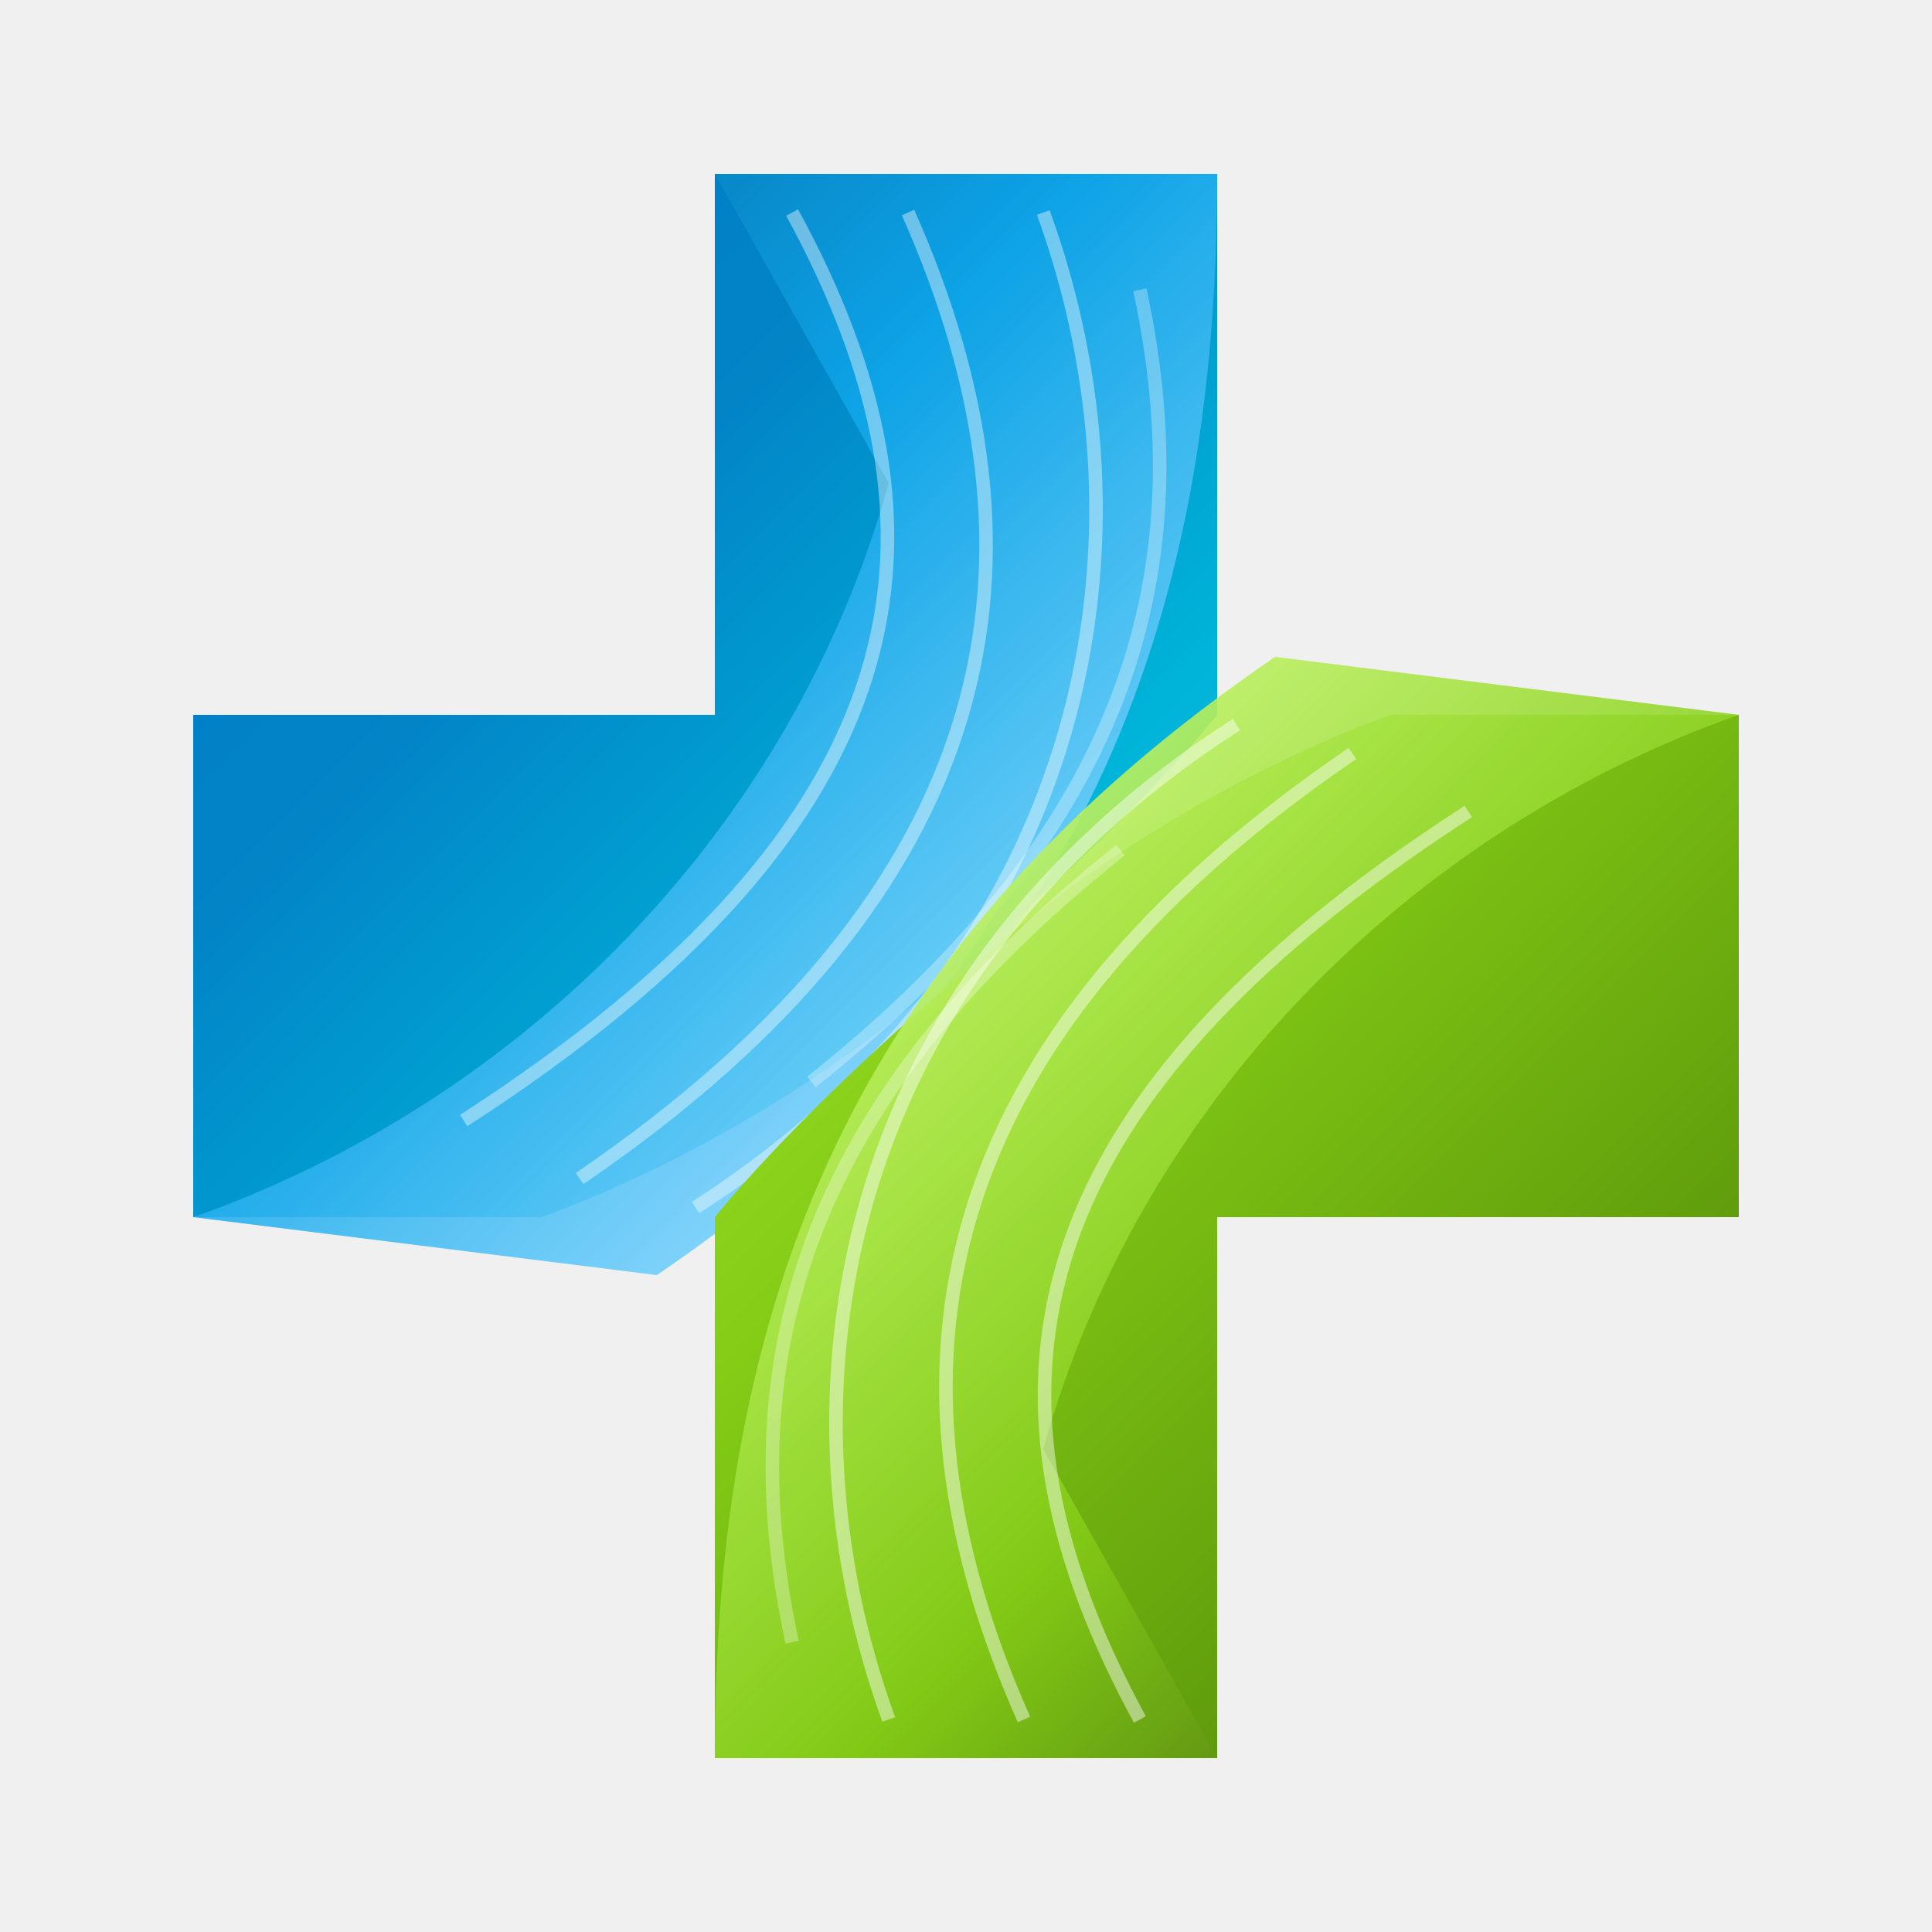
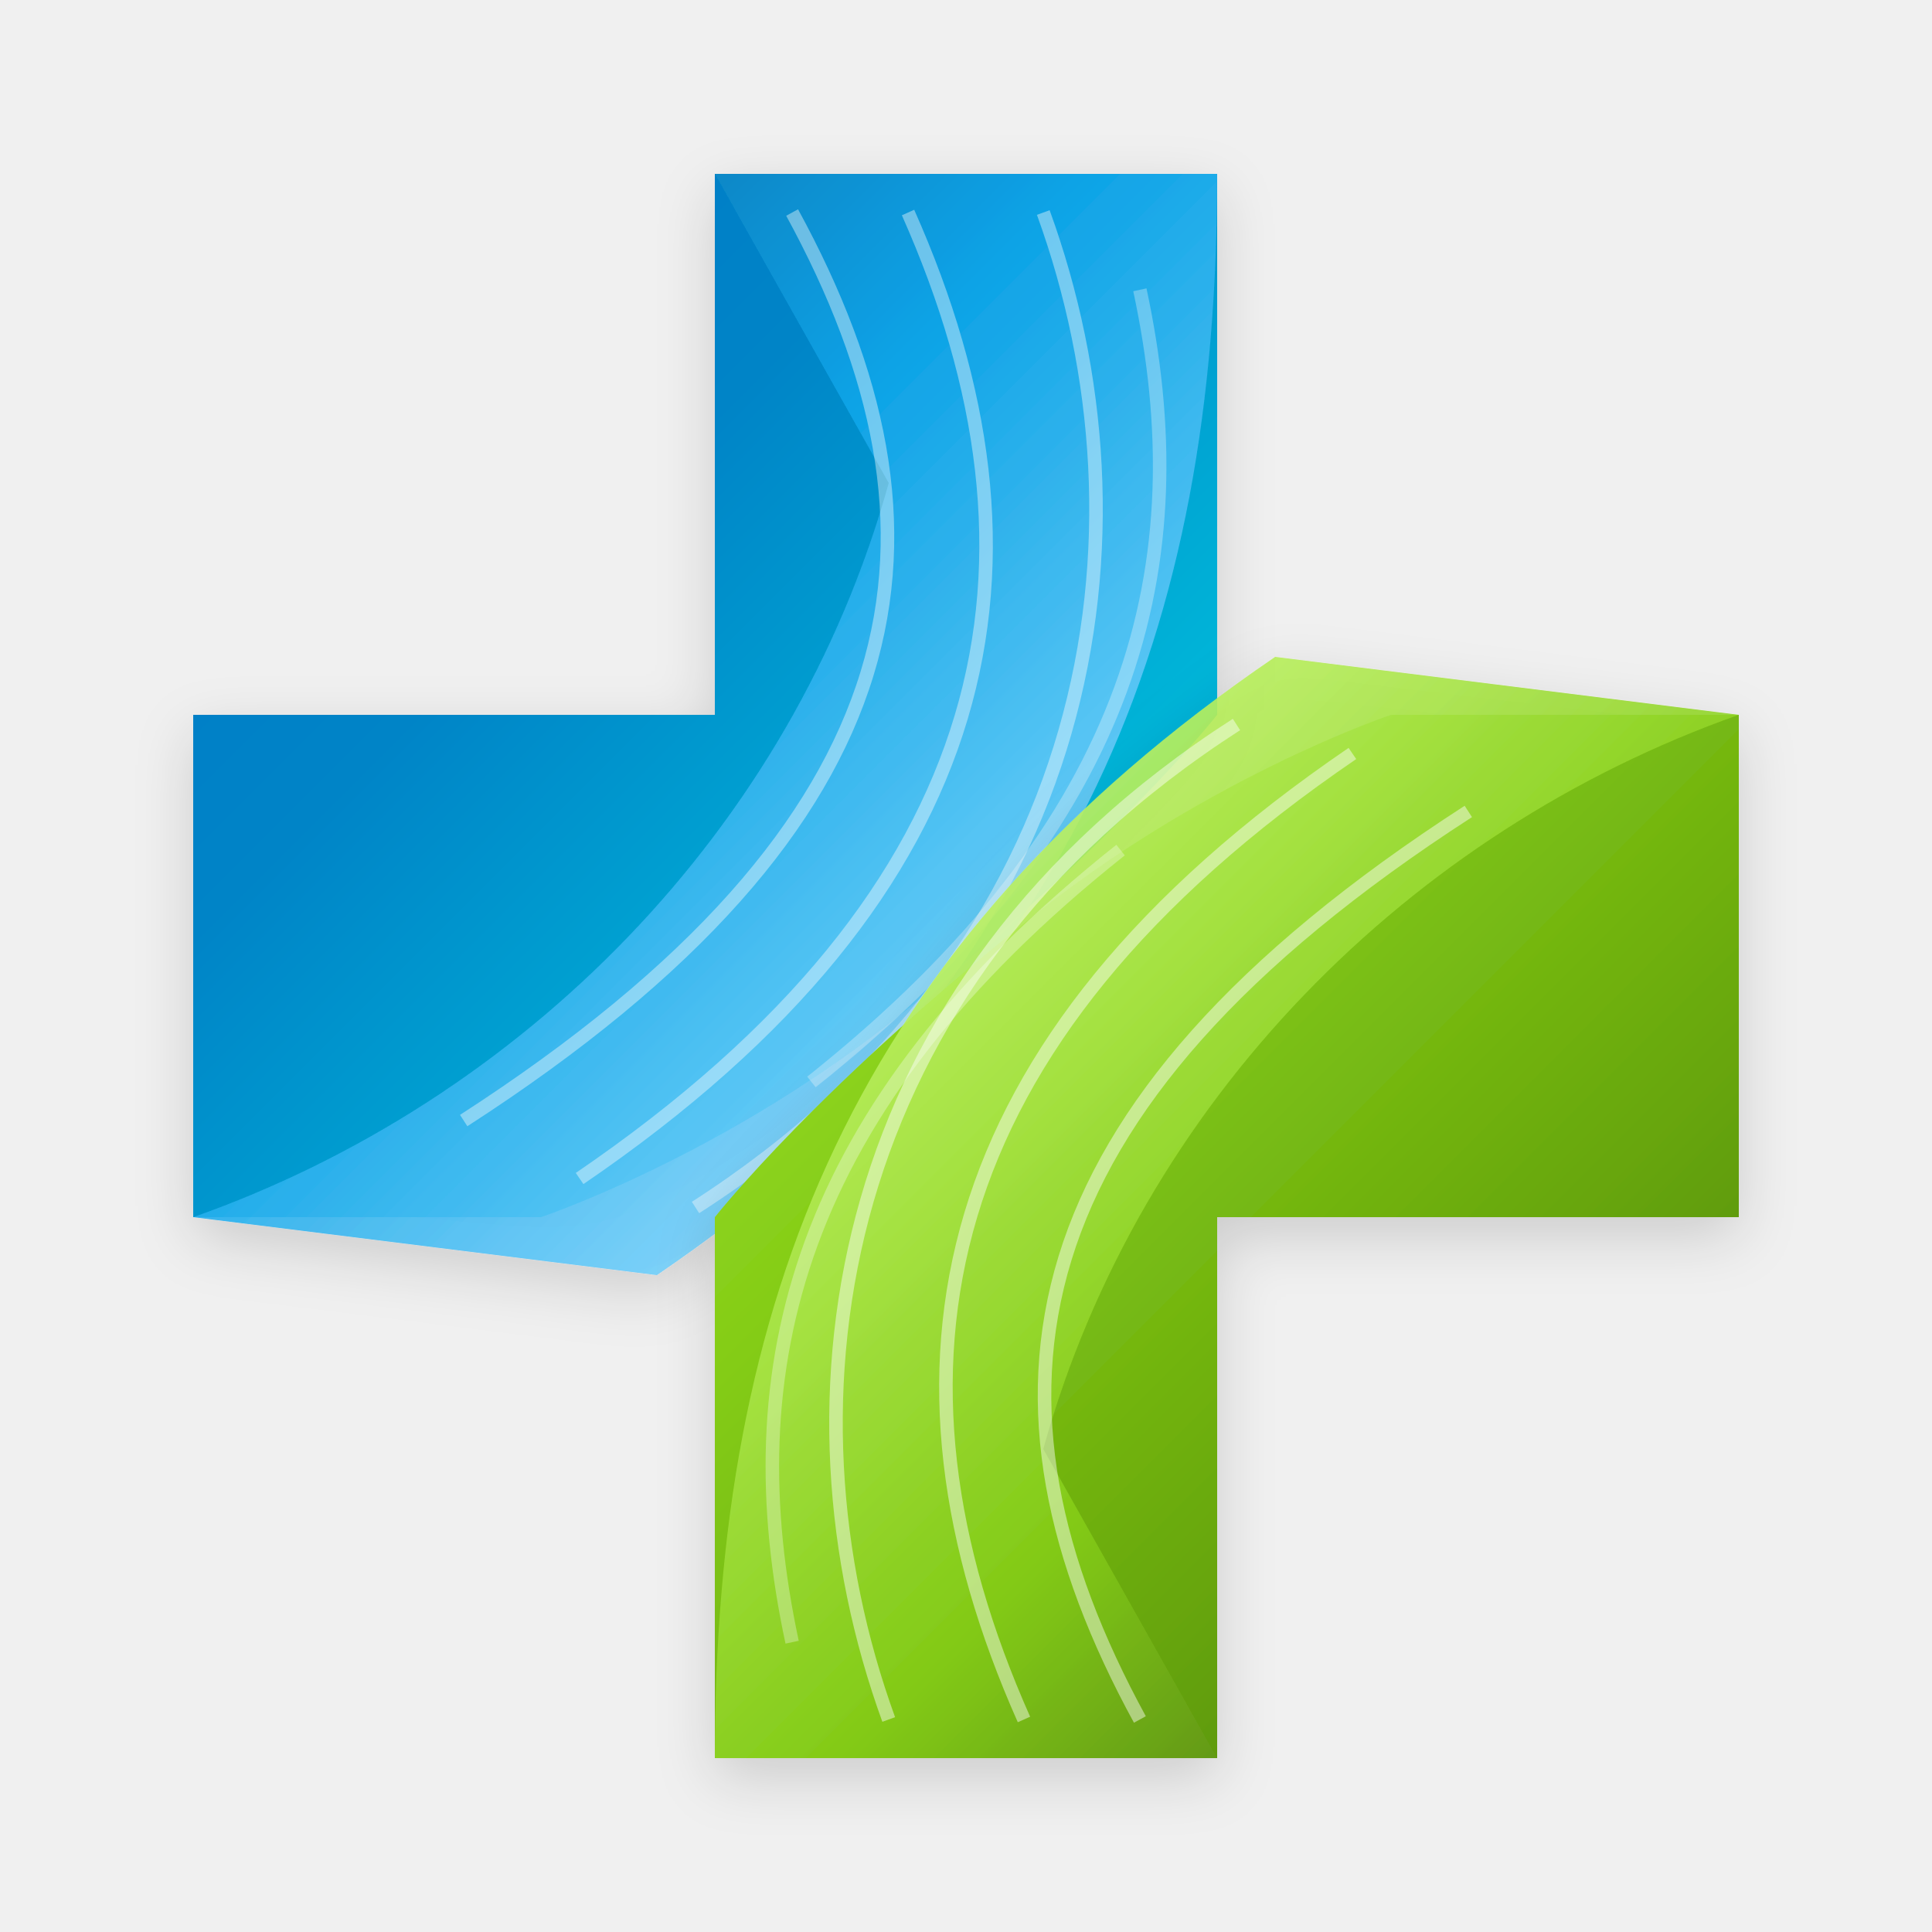
<svg xmlns="http://www.w3.org/2000/svg" width="200" height="200" viewBox="0 0 200 200" fill="none">
  <defs>
    <linearGradient id="tmBlueGrad" x1="20" y1="20" x2="130" y2="130" gradientUnits="userSpaceOnUse">
      <stop offset="0%" stop-color="#0077c8" />
      <stop offset="35%" stop-color="#0284c7" />
      <stop offset="70%" stop-color="#00b4d8" />
      <stop offset="100%" stop-color="#38bdf8" />
    </linearGradient>
    <linearGradient id="tmBlueHighlight" x1="30" y1="20" x2="110" y2="100" gradientUnits="userSpaceOnUse">
      <stop offset="0%" stop-color="#0369a1" />
      <stop offset="50%" stop-color="#0ea5e9" />
      <stop offset="100%" stop-color="#7dd3fc" />
    </linearGradient>
    <linearGradient id="tmGreenGrad" x1="180" y1="180" x2="70" y2="70" gradientUnits="userSpaceOnUse">
      <stop offset="0%" stop-color="#4d7c0f" />
      <stop offset="30%" stop-color="#65a30d" />
      <stop offset="65%" stop-color="#84cc16" />
      <stop offset="100%" stop-color="#a3e635" />
    </linearGradient>
    <linearGradient id="tmGreenHighlight" x1="170" y1="180" x2="90" y2="100" gradientUnits="userSpaceOnUse">
      <stop offset="0%" stop-color="#3f6212" />
      <stop offset="50%" stop-color="#84cc16" />
      <stop offset="100%" stop-color="#bef264" />
    </linearGradient>
+     <filter id="tmLogoGlow" x="-10%" y="-10%" width="120%" height="120%" filterUnits="userSpaceOnUse">
+       <feDropShadow dx="0" dy="2" stdDeviation="3" flood-opacity="0.15" />
+     </filter>
  </defs>
-   <g>
+   <g filter="url(#tmLogoGlow)">
    <path d="M 74 18 L 126 18 L 126 74 C 126 74, 115 88, 92 106 C 74 120, 56 126, 56 126 L 20 126 L 20 74 L 74 74 Z" fill="url(#tmBlueGrad)" />
    <path d="M 126 18 C 126 65, 112 102, 68 132 L 20 126 C 54 114, 82 86, 92 50 L 74 18 Z" fill="url(#tmBlueHighlight)" opacity="0.9" />
    <path d="M 82 22 C 100 55, 96 85, 48 116" stroke="#ffffff" stroke-width="1.4" stroke-opacity="0.4" fill="none" />
    <path d="M 94 22 C 110 58, 104 92, 60 122" stroke="#ffffff" stroke-width="1.4" stroke-opacity="0.4" fill="none" />
    <path d="M 108 22 C 120 55, 114 98, 72 125" stroke="#ffffff" stroke-width="1.4" stroke-opacity="0.4" fill="none" />
    <path d="M 118 30 C 124 58, 118 85, 84 112" stroke="#ffffff" stroke-width="1.4" stroke-opacity="0.3" fill="none" />
  </g>
-   <g>
+   <g filter="url(#tmLogoGlow)">
    <path d="M 126 182 L 74 182 L 74 126 C 74 126, 85 112, 108 94 C 126 80, 144 74, 144 74 L 180 74 L 180 126 L 126 126 Z" fill="url(#tmGreenGrad)" />
    <path d="M 74 182 C 74 135, 88 98, 132 68 L 180 74 C 146 86, 118 114, 108 150 L 126 182 Z" fill="url(#tmGreenHighlight)" opacity="0.9" />
    <path d="M 118 178 C 100 145, 104 115, 152 84" stroke="#ffffff" stroke-width="1.4" stroke-opacity="0.45" fill="none" />
    <path d="M 106 178 C 90 142, 96 108, 140 78" stroke="#ffffff" stroke-width="1.4" stroke-opacity="0.45" fill="none" />
    <path d="M 92 178 C 80 145, 86 102, 128 75" stroke="#ffffff" stroke-width="1.4" stroke-opacity="0.45" fill="none" />
    <path d="M 82 170 C 76 142, 82 115, 116 88" stroke="#ffffff" stroke-width="1.4" stroke-opacity="0.3" fill="none" />
  </g>
</svg>
